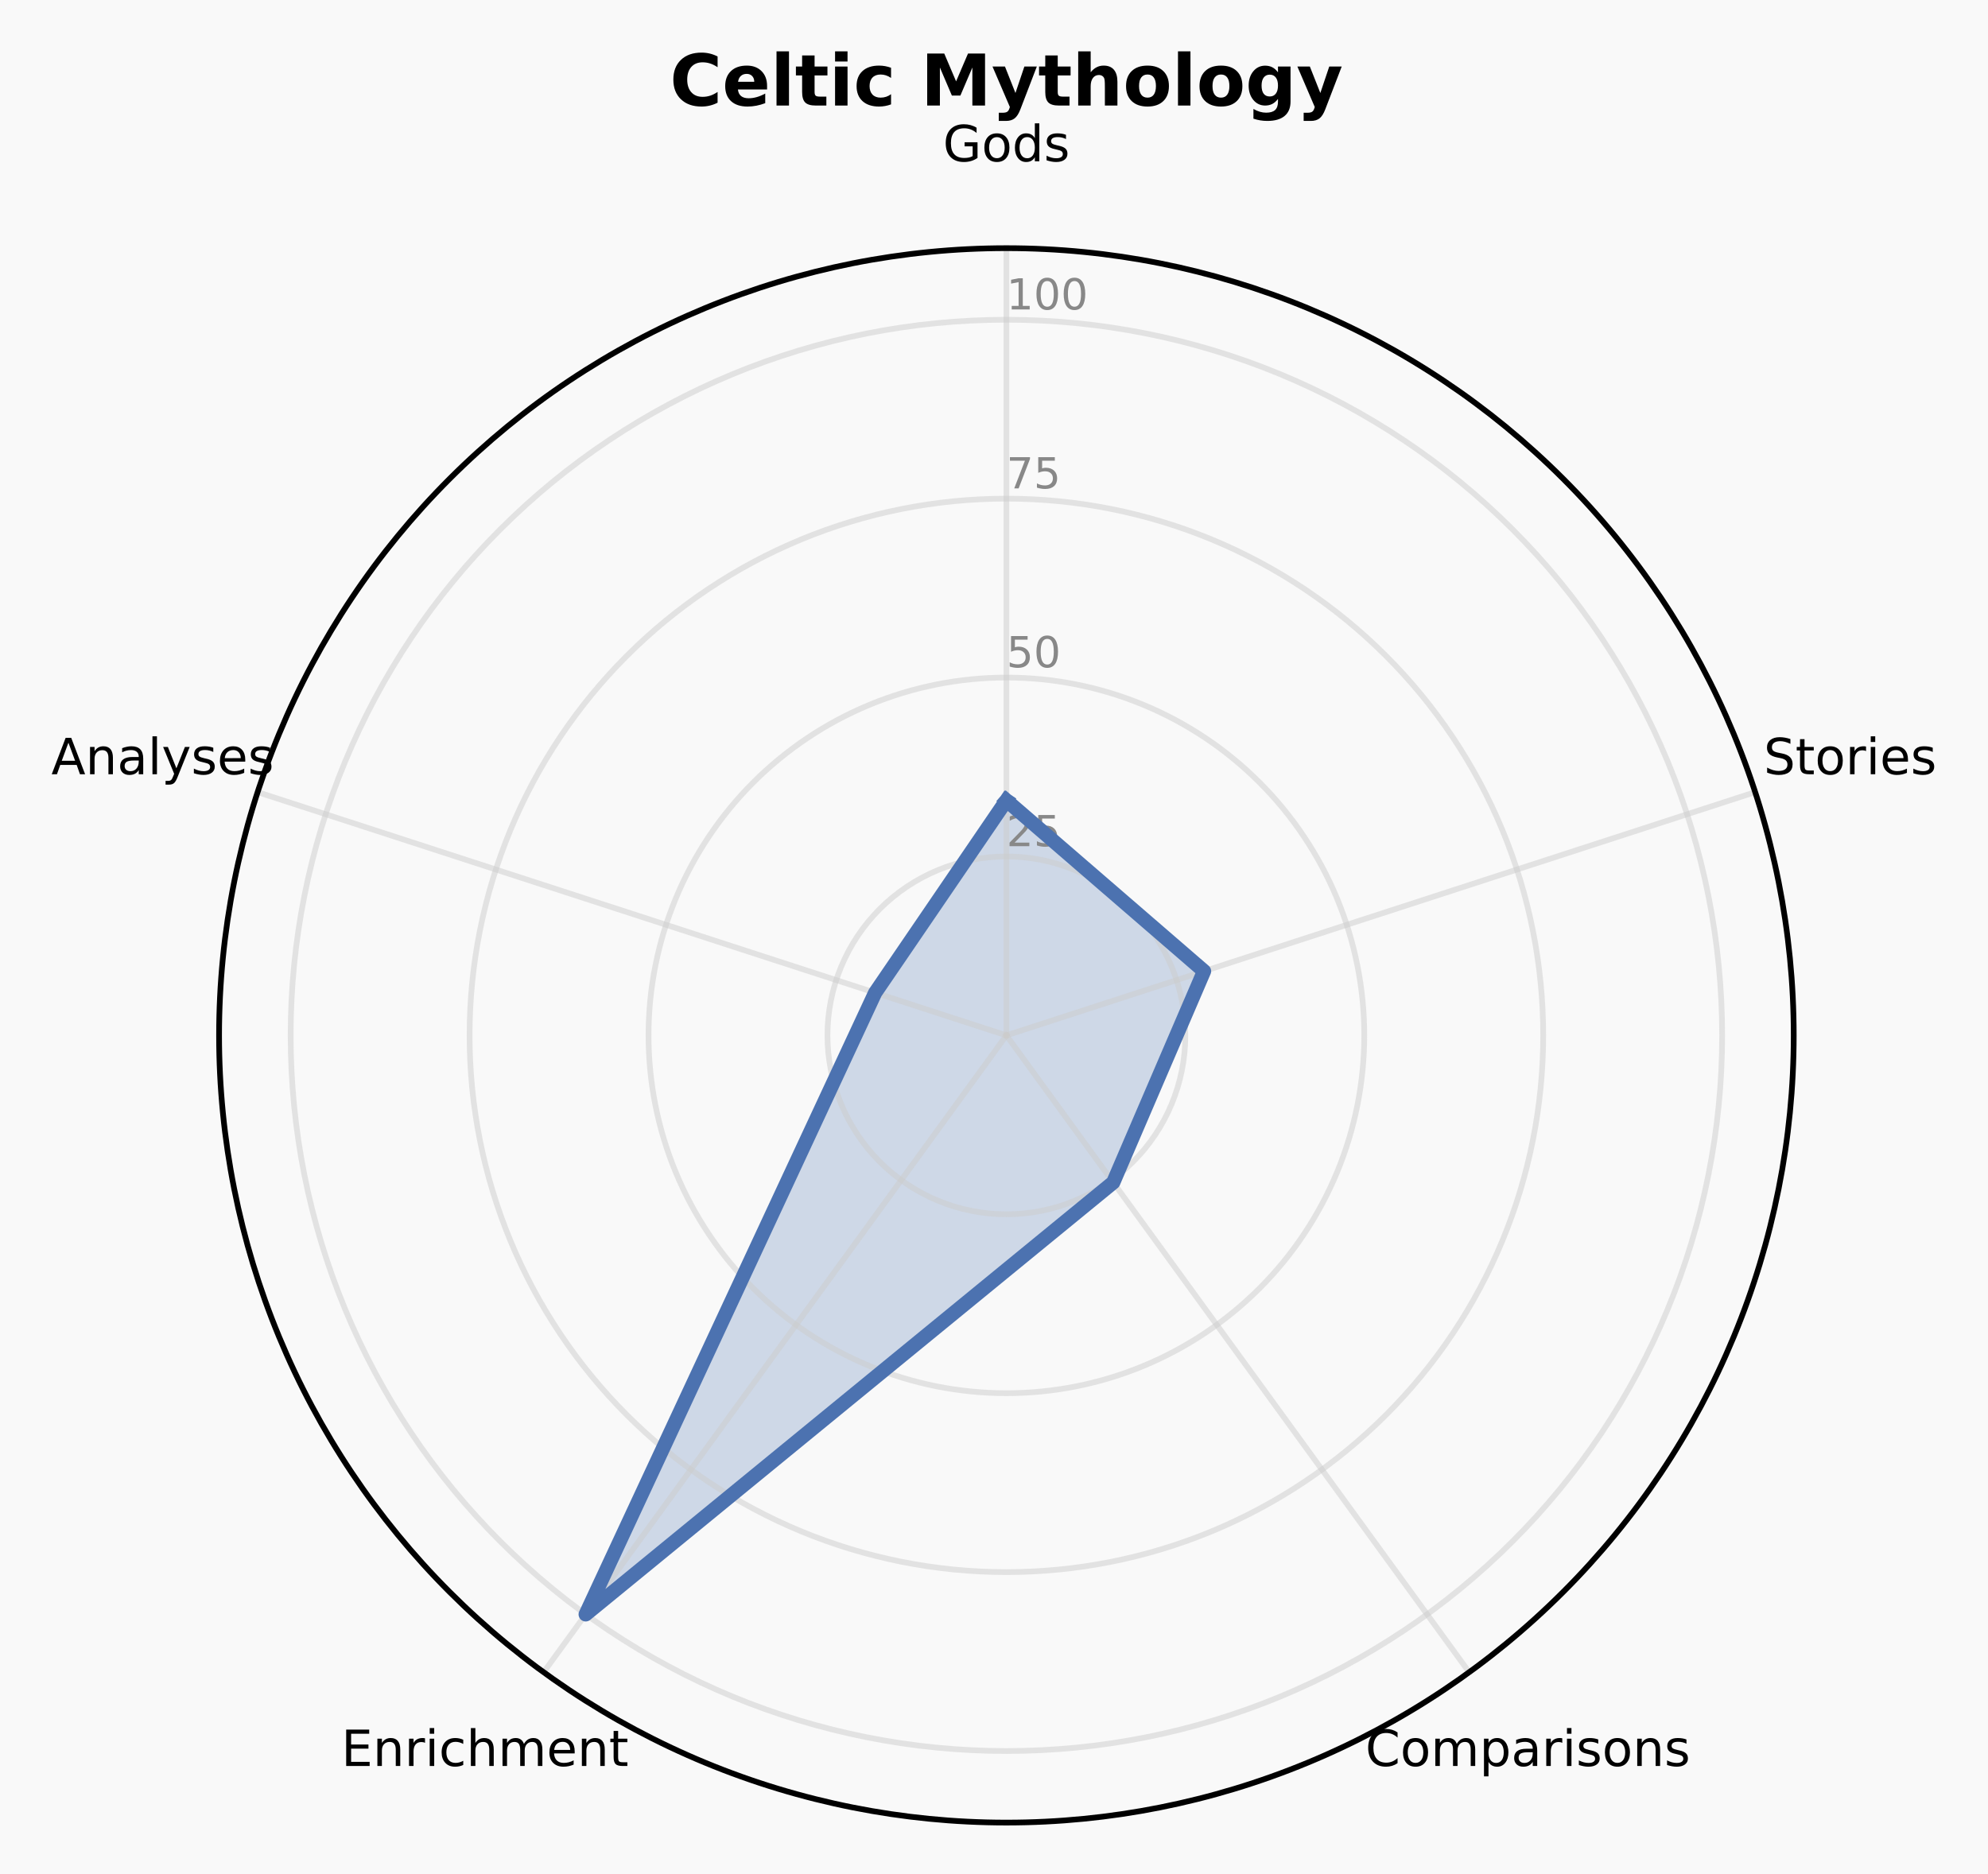
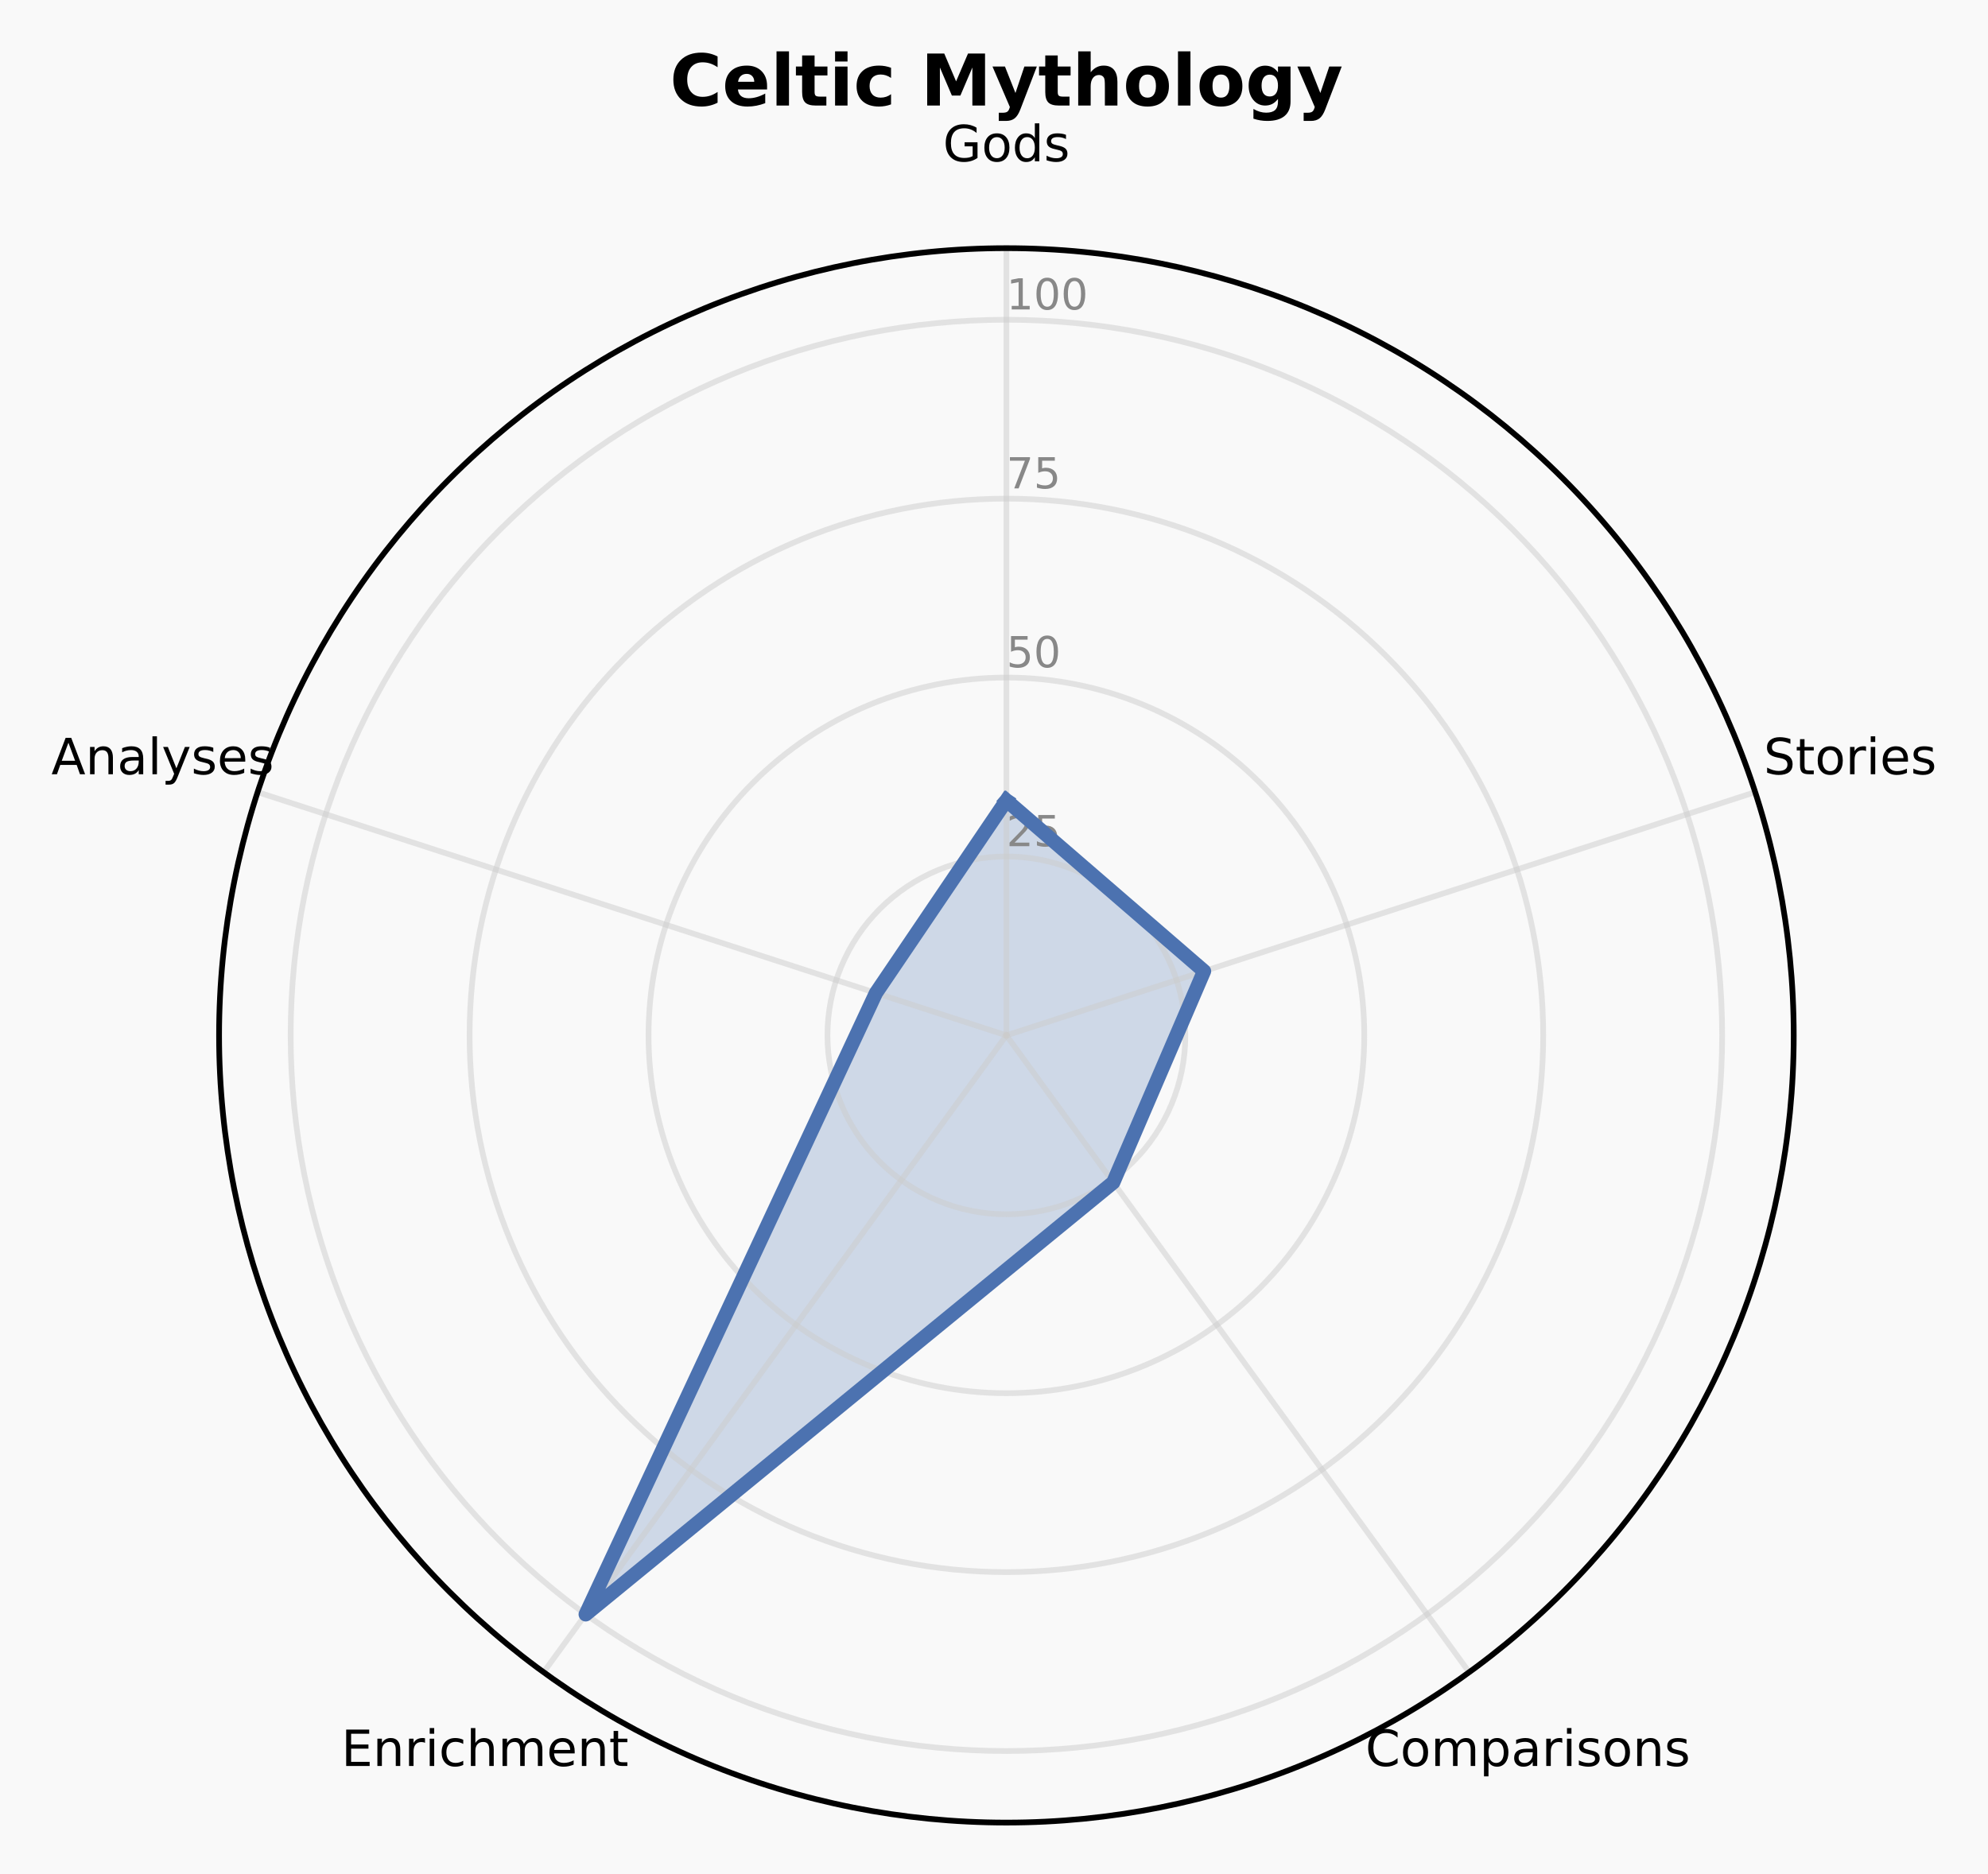
<svg xmlns="http://www.w3.org/2000/svg" xmlns:xlink="http://www.w3.org/1999/xlink" width="278.709pt" height="262.758pt" viewBox="0 0 278.709 262.758" version="1.1">
  <defs>
    <style type="text/css">*{stroke-linejoin: round; stroke-linecap: butt}</style>
  </defs>
  <g id="figure_1">
    <g id="patch_1">
      <path d="M 0 262.758  L 278.709 262.758  L 278.709 0  L 0 0  z " style="fill: #f9f9f9" />
    </g>
    <g id="axes_1">
      <g id="patch_2">
        <path d="M 251.473 145.178  C 251.473 130.683 248.618 116.329 243.071 102.938  C 237.524 89.546 229.393 77.377 219.143 67.128  C 208.894 56.878 196.725 48.748 183.334 43.201  C 169.942 37.654 155.588 34.798 141.093 34.798  C 126.598 34.798 112.244 37.654 98.853 43.201  C 85.461 48.748 73.293 56.878 63.043 67.128  C 52.794 77.377 44.663 89.546 39.116 102.938  C 33.569 116.329 30.714 130.683 30.714 145.178  C 30.714 159.673 33.569 174.027 39.116 187.418  C 44.663 200.81 52.794 212.979 63.043 223.228  C 73.293 233.478 85.461 241.609 98.853 247.155  C 112.244 252.702 126.598 255.558 141.093 255.558  C 155.588 255.558 169.942 252.702 183.334 247.155  C 196.725 241.609 208.894 233.478 219.143 223.228  C 229.393 212.979 237.524 200.81 243.071 187.418  C 248.618 174.027 251.473 159.673 251.473 145.178  M 141.093 145.178  C 141.093 145.178 141.093 145.178 141.093 145.178  C 141.093 145.178 141.093 145.178 141.093 145.178  C 141.093 145.178 141.093 145.178 141.093 145.178  C 141.093 145.178 141.093 145.178 141.093 145.178  C 141.093 145.178 141.093 145.178 141.093 145.178  C 141.093 145.178 141.093 145.178 141.093 145.178  C 141.093 145.178 141.093 145.178 141.093 145.178  C 141.093 145.178 141.093 145.178 141.093 145.178  C 141.093 145.178 141.093 145.178 141.093 145.178  C 141.093 145.178 141.093 145.178 141.093 145.178  C 141.093 145.178 141.093 145.178 141.093 145.178  C 141.093 145.178 141.093 145.178 141.093 145.178  C 141.093 145.178 141.093 145.178 141.093 145.178  C 141.093 145.178 141.093 145.178 141.093 145.178  C 141.093 145.178 141.093 145.178 141.093 145.178  C 141.093 145.178 141.093 145.178 141.093 145.178  z " style="fill: #f9f9f9" />
      </g>
      <g id="patch_3">
-         <path d="M 141.093 112.229  L 168.8 136.176  L 156.073 165.795  L 82.112 226.359  L 122.696 139.201  z " clip-path="url(#paeb5e9b6bb)" style="fill: #4c72b0; opacity: 0.25; stroke: #4c72b0; stroke-linejoin: miter" />
+         <path d="M 141.093 112.229  L 168.8 136.176  L 156.073 165.795  L 82.112 226.359  L 122.807 139.236  z " clip-path="url(#p8a33f05855)" style="fill: #4c72b0; opacity: 0.25; stroke: #4c72b0; stroke-linejoin: miter" />
      </g>
      <g id="matplotlib.axis_1">
        <g id="xtick_1">
          <g id="line2d_1">
-             <path d="M 141.093 145.178  L 141.093 34.798  " clip-path="url(#paeb5e9b6bb)" style="fill: none; stroke: #cccccc; stroke-opacity: 0.5; stroke-width: 0.8; stroke-linecap: square" />
+             <path d="M 141.093 145.178  L 141.093 34.798  " clip-path="url(#p8a33f05855)" style="fill: none; stroke: #cccccc; stroke-opacity: 0.5; stroke-width: 0.8; stroke-linecap: square" />
          </g>
          <g id="text_1">
            <g transform="translate(132.1945 22.61707) scale(0.07 -0.07)">
              <defs>
                <path id="DejaVuSans-2a" d="M 3809 666  L 3809 1919  L 2778 1919  L 2778 2438  L 4434 2438  L 4434 434  Q 4069 175 3628 42  Q 3188 -91 2688 -91  Q 1594 -91 976 548  Q 359 1188 359 2328  Q 359 3472 976 4111  Q 1594 4750 2688 4750  Q 3144 4750 3555 4637  Q 3966 4525 4313 4306  L 4313 3634  Q 3963 3931 3569 4081  Q 3175 4231 2741 4231  Q 1884 4231 1454 3753  Q 1025 3275 1025 2328  Q 1025 1384 1454 906  Q 1884 428 2741 428  Q 3075 428 3337 486  Q 3600 544 3809 666  z " transform="scale(0.015625)" />
                <path id="DejaVuSans-52" d="M 1959 3097  Q 1497 3097 1228 2736  Q 959 2375 959 1747  Q 959 1119 1226 758  Q 1494 397 1959 397  Q 2419 397 2687 759  Q 2956 1122 2956 1747  Q 2956 2369 2687 2733  Q 2419 3097 1959 3097  z M 1959 3584  Q 2709 3584 3137 3096  Q 3566 2609 3566 1747  Q 3566 888 3137 398  Q 2709 -91 1959 -91  Q 1206 -91 779 398  Q 353 888 353 1747  Q 353 2609 779 3096  Q 1206 3584 1959 3584  z " transform="scale(0.015625)" />
                <path id="DejaVuSans-47" d="M 2906 2969  L 2906 4863  L 3481 4863  L 3481 0  L 2906 0  L 2906 525  Q 2725 213 2448 61  Q 2172 -91 1784 -91  Q 1150 -91 751 415  Q 353 922 353 1747  Q 353 2572 751 3078  Q 1150 3584 1784 3584  Q 2172 3584 2448 3432  Q 2725 3281 2906 2969  z M 947 1747  Q 947 1113 1208 752  Q 1469 391 1925 391  Q 2381 391 2643 752  Q 2906 1113 2906 1747  Q 2906 2381 2643 2742  Q 2381 3103 1925 3103  Q 1469 3103 1208 2742  Q 947 2381 947 1747  z " transform="scale(0.015625)" />
                <path id="DejaVuSans-56" d="M 2834 3397  L 2834 2853  Q 2591 2978 2328 3040  Q 2066 3103 1784 3103  Q 1356 3103 1142 2972  Q 928 2841 928 2578  Q 928 2378 1081 2264  Q 1234 2150 1697 2047  L 1894 2003  Q 2506 1872 2764 1633  Q 3022 1394 3022 966  Q 3022 478 2636 193  Q 2250 -91 1575 -91  Q 1294 -91 989 -36  Q 684 19 347 128  L 347 722  Q 666 556 975 473  Q 1284 391 1588 391  Q 1994 391 2212 530  Q 2431 669 2431 922  Q 2431 1156 2273 1281  Q 2116 1406 1581 1522  L 1381 1569  Q 847 1681 609 1914  Q 372 2147 372 2553  Q 372 3047 722 3315  Q 1072 3584 1716 3584  Q 2034 3584 2315 3537  Q 2597 3491 2834 3397  z " transform="scale(0.015625)" />
              </defs>
              <use xlink:href="#DejaVuSans-2a" />
              <use xlink:href="#DejaVuSans-52" transform="translate(77.48438 0)" />
              <use xlink:href="#DejaVuSans-47" transform="translate(138.6719 0)" />
              <use xlink:href="#DejaVuSans-56" transform="translate(202.1562 0)" />
            </g>
          </g>
        </g>
        <g id="xtick_2">
          <g id="line2d_2">
-             <path d="M 141.093 145.178  L 246.07 111.069  " clip-path="url(#paeb5e9b6bb)" style="fill: none; stroke: #cccccc; stroke-opacity: 0.5; stroke-width: 0.8; stroke-linecap: square" />
+             <path d="M 141.093 145.178  L 246.07 111.069  " clip-path="url(#p8a33f05855)" style="fill: none; stroke: #cccccc; stroke-opacity: 0.5; stroke-width: 0.8; stroke-linecap: square" />
          </g>
          <g id="text_2">
            <g transform="translate(247.2616 108.5613) scale(0.07 -0.07)">
              <defs>
                <path id="DejaVuSans-36" d="M 3425 4513  L 3425 3897  Q 3066 4069 2747 4153  Q 2428 4238 2131 4238  Q 1616 4238 1336 4038  Q 1056 3838 1056 3469  Q 1056 3159 1242 3001  Q 1428 2844 1947 2747  L 2328 2669  Q 3034 2534 3370 2195  Q 3706 1856 3706 1288  Q 3706 609 3251 259  Q 2797 -91 1919 -91  Q 1588 -91 1214 -16  Q 841 59 441 206  L 441 856  Q 825 641 1194 531  Q 1563 422 1919 422  Q 2459 422 2753 634  Q 3047 847 3047 1241  Q 3047 1584 2836 1778  Q 2625 1972 2144 2069  L 1759 2144  Q 1053 2284 737 2584  Q 422 2884 422 3419  Q 422 4038 858 4394  Q 1294 4750 2059 4750  Q 2388 4750 2728 4690  Q 3069 4631 3425 4513  z " transform="scale(0.015625)" />
                <path id="DejaVuSans-57" d="M 1172 4494  L 1172 3500  L 2356 3500  L 2356 3053  L 1172 3053  L 1172 1153  Q 1172 725 1289 603  Q 1406 481 1766 481  L 2356 481  L 2356 0  L 1766 0  Q 1100 0 847 248  Q 594 497 594 1153  L 594 3053  L 172 3053  L 172 3500  L 594 3500  L 594 4494  L 1172 4494  z " transform="scale(0.015625)" />
                <path id="DejaVuSans-55" d="M 2631 2963  Q 2534 3019 2420 3045  Q 2306 3072 2169 3072  Q 1681 3072 1420 2755  Q 1159 2438 1159 1844  L 1159 0  L 581 0  L 581 3500  L 1159 3500  L 1159 2956  Q 1341 3275 1631 3429  Q 1922 3584 2338 3584  Q 2397 3584 2469 3576  Q 2541 3569 2628 3553  L 2631 2963  z " transform="scale(0.015625)" />
                <path id="DejaVuSans-4c" d="M 603 3500  L 1178 3500  L 1178 0  L 603 0  L 603 3500  z M 603 4863  L 1178 4863  L 1178 4134  L 603 4134  L 603 4863  z " transform="scale(0.015625)" />
                <path id="DejaVuSans-48" d="M 3597 1894  L 3597 1613  L 953 1613  Q 991 1019 1311 708  Q 1631 397 2203 397  Q 2534 397 2845 478  Q 3156 559 3463 722  L 3463 178  Q 3153 47 2828 -22  Q 2503 -91 2169 -91  Q 1331 -91 842 396  Q 353 884 353 1716  Q 353 2575 817 3079  Q 1281 3584 2069 3584  Q 2775 3584 3186 3129  Q 3597 2675 3597 1894  z M 3022 2063  Q 3016 2534 2758 2815  Q 2500 3097 2075 3097  Q 1594 3097 1305 2825  Q 1016 2553 972 2059  L 3022 2063  z " transform="scale(0.015625)" />
              </defs>
              <use xlink:href="#DejaVuSans-36" />
              <use xlink:href="#DejaVuSans-57" transform="translate(63.48438 0)" />
              <use xlink:href="#DejaVuSans-52" transform="translate(102.6875 0)" />
              <use xlink:href="#DejaVuSans-55" transform="translate(163.875 0)" />
              <use xlink:href="#DejaVuSans-4c" transform="translate(204.9844 0)" />
              <use xlink:href="#DejaVuSans-48" transform="translate(232.7656 0)" />
              <use xlink:href="#DejaVuSans-56" transform="translate(294.2969 0)" />
            </g>
          </g>
        </g>
        <g id="xtick_3">
          <g id="line2d_3">
-             <path d="M 141.093 145.178  L 205.973 234.477  " clip-path="url(#paeb5e9b6bb)" style="fill: none; stroke: #cccccc; stroke-opacity: 0.5; stroke-width: 0.8; stroke-linecap: square" />
+             <path d="M 141.093 145.178  L 205.973 234.477  " clip-path="url(#p8a33f05855)" style="fill: none; stroke: #cccccc; stroke-opacity: 0.5; stroke-width: 0.8; stroke-linecap: square" />
          </g>
          <g id="text_3">
            <g transform="translate(191.4228 247.6219) scale(0.07 -0.07)">
              <defs>
                <path id="DejaVuSans-26" d="M 4122 4306  L 4122 3641  Q 3803 3938 3442 4084  Q 3081 4231 2675 4231  Q 1875 4231 1450 3742  Q 1025 3253 1025 2328  Q 1025 1406 1450 917  Q 1875 428 2675 428  Q 3081 428 3442 575  Q 3803 722 4122 1019  L 4122 359  Q 3791 134 3420 21  Q 3050 -91 2638 -91  Q 1578 -91 968 557  Q 359 1206 359 2328  Q 359 3453 968 4101  Q 1578 4750 2638 4750  Q 3056 4750 3426 4639  Q 3797 4528 4122 4306  z " transform="scale(0.015625)" />
                <path id="DejaVuSans-50" d="M 3328 2828  Q 3544 3216 3844 3400  Q 4144 3584 4550 3584  Q 5097 3584 5394 3201  Q 5691 2819 5691 2113  L 5691 0  L 5113 0  L 5113 2094  Q 5113 2597 4934 2840  Q 4756 3084 4391 3084  Q 3944 3084 3684 2787  Q 3425 2491 3425 1978  L 3425 0  L 2847 0  L 2847 2094  Q 2847 2600 2669 2842  Q 2491 3084 2119 3084  Q 1678 3084 1418 2786  Q 1159 2488 1159 1978  L 1159 0  L 581 0  L 581 3500  L 1159 3500  L 1159 2956  Q 1356 3278 1631 3431  Q 1906 3584 2284 3584  Q 2666 3584 2933 3390  Q 3200 3197 3328 2828  z " transform="scale(0.015625)" />
                <path id="DejaVuSans-53" d="M 1159 525  L 1159 -1331  L 581 -1331  L 581 3500  L 1159 3500  L 1159 2969  Q 1341 3281 1617 3432  Q 1894 3584 2278 3584  Q 2916 3584 3314 3078  Q 3713 2572 3713 1747  Q 3713 922 3314 415  Q 2916 -91 2278 -91  Q 1894 -91 1617 61  Q 1341 213 1159 525  z M 3116 1747  Q 3116 2381 2855 2742  Q 2594 3103 2138 3103  Q 1681 3103 1420 2742  Q 1159 2381 1159 1747  Q 1159 1113 1420 752  Q 1681 391 2138 391  Q 2594 391 2855 752  Q 3116 1113 3116 1747  z " transform="scale(0.015625)" />
                <path id="DejaVuSans-44" d="M 2194 1759  Q 1497 1759 1228 1600  Q 959 1441 959 1056  Q 959 750 1161 570  Q 1363 391 1709 391  Q 2188 391 2477 730  Q 2766 1069 2766 1631  L 2766 1759  L 2194 1759  z M 3341 1997  L 3341 0  L 2766 0  L 2766 531  Q 2569 213 2275 61  Q 1981 -91 1556 -91  Q 1019 -91 701 211  Q 384 513 384 1019  Q 384 1609 779 1909  Q 1175 2209 1959 2209  L 2766 2209  L 2766 2266  Q 2766 2663 2505 2880  Q 2244 3097 1772 3097  Q 1472 3097 1187 3025  Q 903 2953 641 2809  L 641 3341  Q 956 3463 1253 3523  Q 1550 3584 1831 3584  Q 2591 3584 2966 3190  Q 3341 2797 3341 1997  z " transform="scale(0.015625)" />
                <path id="DejaVuSans-51" d="M 3513 2113  L 3513 0  L 2938 0  L 2938 2094  Q 2938 2591 2744 2837  Q 2550 3084 2163 3084  Q 1697 3084 1428 2787  Q 1159 2491 1159 1978  L 1159 0  L 581 0  L 581 3500  L 1159 3500  L 1159 2956  Q 1366 3272 1645 3428  Q 1925 3584 2291 3584  Q 2894 3584 3203 3211  Q 3513 2838 3513 2113  z " transform="scale(0.015625)" />
              </defs>
              <use xlink:href="#DejaVuSans-26" />
              <use xlink:href="#DejaVuSans-52" transform="translate(69.82812 0)" />
              <use xlink:href="#DejaVuSans-50" transform="translate(131.0156 0)" />
              <use xlink:href="#DejaVuSans-53" transform="translate(228.4219 0)" />
              <use xlink:href="#DejaVuSans-44" transform="translate(291.9062 0)" />
              <use xlink:href="#DejaVuSans-55" transform="translate(353.1875 0)" />
              <use xlink:href="#DejaVuSans-4c" transform="translate(394.2969 0)" />
              <use xlink:href="#DejaVuSans-56" transform="translate(422.0781 0)" />
              <use xlink:href="#DejaVuSans-52" transform="translate(474.1719 0)" />
              <use xlink:href="#DejaVuSans-51" transform="translate(535.3594 0)" />
              <use xlink:href="#DejaVuSans-56" transform="translate(598.7344 0)" />
            </g>
          </g>
        </g>
        <g id="xtick_4">
          <g id="line2d_4">
-             <path d="M 141.093 145.178  L 76.214 234.477  " clip-path="url(#paeb5e9b6bb)" style="fill: none; stroke: #cccccc; stroke-opacity: 0.5; stroke-width: 0.8; stroke-linecap: square" />
+             <path d="M 141.093 145.178  L 76.214 234.477  " clip-path="url(#p8a33f05855)" style="fill: none; stroke: #cccccc; stroke-opacity: 0.5; stroke-width: 0.8; stroke-linecap: square" />
          </g>
          <g id="text_4">
            <g transform="translate(47.8483 247.6219) scale(0.07 -0.07)">
              <defs>
                <path id="DejaVuSans-28" d="M 628 4666  L 3578 4666  L 3578 4134  L 1259 4134  L 1259 2753  L 3481 2753  L 3481 2222  L 1259 2222  L 1259 531  L 3634 531  L 3634 0  L 628 0  L 628 4666  z " transform="scale(0.015625)" />
                <path id="DejaVuSans-46" d="M 3122 3366  L 3122 2828  Q 2878 2963 2633 3030  Q 2388 3097 2138 3097  Q 1578 3097 1268 2742  Q 959 2388 959 1747  Q 959 1106 1268 751  Q 1578 397 2138 397  Q 2388 397 2633 464  Q 2878 531 3122 666  L 3122 134  Q 2881 22 2623 -34  Q 2366 -91 2075 -91  Q 1284 -91 818 406  Q 353 903 353 1747  Q 353 2603 823 3093  Q 1294 3584 2113 3584  Q 2378 3584 2631 3529  Q 2884 3475 3122 3366  z " transform="scale(0.015625)" />
                <path id="DejaVuSans-4b" d="M 3513 2113  L 3513 0  L 2938 0  L 2938 2094  Q 2938 2591 2744 2837  Q 2550 3084 2163 3084  Q 1697 3084 1428 2787  Q 1159 2491 1159 1978  L 1159 0  L 581 0  L 581 4863  L 1159 4863  L 1159 2956  Q 1366 3272 1645 3428  Q 1925 3584 2291 3584  Q 2894 3584 3203 3211  Q 3513 2838 3513 2113  z " transform="scale(0.015625)" />
              </defs>
              <use xlink:href="#DejaVuSans-28" />
              <use xlink:href="#DejaVuSans-51" transform="translate(63.1875 0)" />
              <use xlink:href="#DejaVuSans-55" transform="translate(126.5625 0)" />
              <use xlink:href="#DejaVuSans-4c" transform="translate(167.6719 0)" />
              <use xlink:href="#DejaVuSans-46" transform="translate(195.4531 0)" />
              <use xlink:href="#DejaVuSans-4b" transform="translate(250.4375 0)" />
              <use xlink:href="#DejaVuSans-50" transform="translate(313.8125 0)" />
              <use xlink:href="#DejaVuSans-48" transform="translate(411.2188 0)" />
              <use xlink:href="#DejaVuSans-51" transform="translate(472.75 0)" />
              <use xlink:href="#DejaVuSans-57" transform="translate(536.125 0)" />
            </g>
          </g>
        </g>
        <g id="xtick_5">
          <g id="line2d_5">
-             <path d="M 141.093 145.178  L 36.116 111.069  " clip-path="url(#paeb5e9b6bb)" style="fill: none; stroke: #cccccc; stroke-opacity: 0.5; stroke-width: 0.8; stroke-linecap: square" />
+             <path d="M 141.093 145.178  L 36.116 111.069  " clip-path="url(#p8a33f05855)" style="fill: none; stroke: #cccccc; stroke-opacity: 0.5; stroke-width: 0.8; stroke-linecap: square" />
          </g>
          <g id="text_5">
            <g transform="translate(7.2 108.5613) scale(0.07 -0.07)">
              <defs>
                <path id="DejaVuSans-24" d="M 2188 4044  L 1331 1722  L 3047 1722  L 2188 4044  z M 1831 4666  L 2547 4666  L 4325 0  L 3669 0  L 3244 1197  L 1141 1197  L 716 0  L 50 0  L 1831 4666  z " transform="scale(0.015625)" />
                <path id="DejaVuSans-4f" d="M 603 4863  L 1178 4863  L 1178 0  L 603 0  L 603 4863  z " transform="scale(0.015625)" />
                <path id="DejaVuSans-5c" d="M 2059 -325  Q 1816 -950 1584 -1140  Q 1353 -1331 966 -1331  L 506 -1331  L 506 -850  L 844 -850  Q 1081 -850 1212 -737  Q 1344 -625 1503 -206  L 1606 56  L 191 3500  L 800 3500  L 1894 763  L 2988 3500  L 3597 3500  L 2059 -325  z " transform="scale(0.015625)" />
              </defs>
              <use xlink:href="#DejaVuSans-24" />
              <use xlink:href="#DejaVuSans-51" transform="translate(68.40625 0)" />
              <use xlink:href="#DejaVuSans-44" transform="translate(131.7812 0)" />
              <use xlink:href="#DejaVuSans-4f" transform="translate(193.0625 0)" />
              <use xlink:href="#DejaVuSans-5c" transform="translate(220.8438 0)" />
              <use xlink:href="#DejaVuSans-56" transform="translate(280.0312 0)" />
              <use xlink:href="#DejaVuSans-48" transform="translate(332.125 0)" />
              <use xlink:href="#DejaVuSans-56" transform="translate(393.6562 0)" />
            </g>
          </g>
        </g>
      </g>
      <g id="matplotlib.axis_2">
        <g id="ytick_1">
          <g id="line2d_6">
-             <path d="M 141.093 120.092  C 144.388 120.092 147.65 120.741 150.693 122.001  C 153.737 123.262 156.503 125.11 158.832 127.439  C 161.161 129.769 163.009 132.534 164.27 135.578  C 165.531 138.621 166.18 141.884 166.18 145.178  C 166.18 148.472 165.531 151.735 164.27 154.778  C 163.009 157.822 161.161 160.587 158.832 162.917  C 156.503 165.246 153.737 167.094 150.693 168.355  C 147.65 169.615 144.388 170.264 141.093 170.264  C 137.799 170.264 134.537 169.615 131.493 168.355  C 128.45 167.094 125.684 165.246 123.355 162.917  C 121.025 160.587 119.177 157.822 117.917 154.778  C 116.656 151.735 116.007 148.472 116.007 145.178  C 116.007 141.884 116.656 138.621 117.917 135.578  C 119.177 132.534 121.025 129.769 123.355 127.439  C 125.684 125.11 128.45 123.262 131.493 122.001  C 134.537 120.741 137.799 120.092 141.093 120.092  " clip-path="url(#paeb5e9b6bb)" style="fill: none; stroke: #cccccc; stroke-opacity: 0.5; stroke-width: 0.8; stroke-linecap: square" />
+             <path d="M 141.093 120.092  C 144.388 120.092 147.65 120.741 150.693 122.001  C 153.737 123.262 156.503 125.11 158.832 127.439  C 161.161 129.769 163.009 132.534 164.27 135.578  C 165.531 138.621 166.18 141.884 166.18 145.178  C 166.18 148.472 165.531 151.735 164.27 154.778  C 163.009 157.822 161.161 160.587 158.832 162.917  C 156.503 165.246 153.737 167.094 150.693 168.355  C 147.65 169.615 144.388 170.264 141.093 170.264  C 137.799 170.264 134.537 169.615 131.493 168.355  C 128.45 167.094 125.684 165.246 123.355 162.917  C 121.025 160.587 119.177 157.822 117.917 154.778  C 116.656 151.735 116.007 148.472 116.007 145.178  C 116.007 141.884 116.656 138.621 117.917 135.578  C 119.177 132.534 121.025 129.769 123.355 127.439  C 125.684 125.11 128.45 123.262 131.493 122.001  C 134.537 120.741 137.799 120.092 141.093 120.092  " clip-path="url(#p8a33f05855)" style="fill: none; stroke: #cccccc; stroke-opacity: 0.5; stroke-width: 0.8; stroke-linecap: square" />
          </g>
          <g id="text_6">
            <g style="fill: #888888" transform="translate(141.0933 118.6504) scale(0.06 -0.06)">
              <defs>
                <path id="DejaVuSans-15" d="M 1228 531  L 3431 531  L 3431 0  L 469 0  L 469 531  Q 828 903 1448 1529  Q 2069 2156 2228 2338  Q 2531 2678 2651 2914  Q 2772 3150 2772 3378  Q 2772 3750 2511 3984  Q 2250 4219 1831 4219  Q 1534 4219 1204 4116  Q 875 4013 500 3803  L 500 4441  Q 881 4594 1212 4672  Q 1544 4750 1819 4750  Q 2544 4750 2975 4387  Q 3406 4025 3406 3419  Q 3406 3131 3298 2873  Q 3191 2616 2906 2266  Q 2828 2175 2409 1742  Q 1991 1309 1228 531  z " transform="scale(0.015625)" />
                <path id="DejaVuSans-18" d="M 691 4666  L 3169 4666  L 3169 4134  L 1269 4134  L 1269 2991  Q 1406 3038 1543 3061  Q 1681 3084 1819 3084  Q 2600 3084 3056 2656  Q 3513 2228 3513 1497  Q 3513 744 3044 326  Q 2575 -91 1722 -91  Q 1428 -91 1123 -41  Q 819 9 494 109  L 494 744  Q 775 591 1075 516  Q 1375 441 1709 441  Q 2250 441 2565 725  Q 2881 1009 2881 1497  Q 2881 1984 2565 2268  Q 2250 2553 1709 2553  Q 1456 2553 1204 2497  Q 953 2441 691 2322  L 691 4666  z " transform="scale(0.015625)" />
              </defs>
              <use xlink:href="#DejaVuSans-15" />
              <use xlink:href="#DejaVuSans-18" transform="translate(63.625 0)" />
            </g>
          </g>
        </g>
        <g id="ytick_2">
          <g id="line2d_7">
-             <path d="M 141.093 95.005  C 147.682 95.005 154.206 96.303 160.293 98.825  C 166.381 101.346 171.912 105.042 176.571 109.701  C 181.229 114.36 184.925 119.891 187.447 125.978  C 189.968 132.065 191.266 138.589 191.266 145.178  C 191.266 151.767 189.968 158.291 187.447 164.378  C 184.925 170.465 181.229 175.997 176.571 180.655  C 171.912 185.314 166.381 189.01 160.293 191.531  C 154.206 194.053 147.682 195.351 141.093 195.351  C 134.505 195.351 127.98 194.053 121.893 191.531  C 115.806 189.01 110.275 185.314 105.616 180.655  C 100.957 175.997 97.261 170.465 94.74 164.378  C 92.219 158.291 90.921 151.767 90.921 145.178  C 90.921 138.589 92.219 132.065 94.74 125.978  C 97.261 119.891 100.957 114.36 105.616 109.701  C 110.275 105.042 115.806 101.346 121.893 98.825  C 127.98 96.303 134.505 95.005 141.093 95.005  " clip-path="url(#paeb5e9b6bb)" style="fill: none; stroke: #cccccc; stroke-opacity: 0.5; stroke-width: 0.8; stroke-linecap: square" />
+             <path d="M 141.093 95.005  C 147.682 95.005 154.206 96.303 160.293 98.825  C 166.381 101.346 171.912 105.042 176.571 109.701  C 181.229 114.36 184.925 119.891 187.447 125.978  C 189.968 132.065 191.266 138.589 191.266 145.178  C 191.266 151.767 189.968 158.291 187.447 164.378  C 184.925 170.465 181.229 175.997 176.571 180.655  C 171.912 185.314 166.381 189.01 160.293 191.531  C 154.206 194.053 147.682 195.351 141.093 195.351  C 134.505 195.351 127.98 194.053 121.893 191.531  C 115.806 189.01 110.275 185.314 105.616 180.655  C 100.957 175.997 97.261 170.465 94.74 164.378  C 92.219 158.291 90.921 151.767 90.921 145.178  C 90.921 138.589 92.219 132.065 94.74 125.978  C 97.261 119.891 100.957 114.36 105.616 109.701  C 110.275 105.042 115.806 101.346 121.893 98.825  C 127.98 96.303 134.505 95.005 141.093 95.005  " clip-path="url(#p8a33f05855)" style="fill: none; stroke: #cccccc; stroke-opacity: 0.5; stroke-width: 0.8; stroke-linecap: square" />
          </g>
          <g id="text_7">
            <g style="fill: #888888" transform="translate(141.0933 93.56408) scale(0.06 -0.06)">
              <defs>
                <path id="DejaVuSans-13" d="M 2034 4250  Q 1547 4250 1301 3770  Q 1056 3291 1056 2328  Q 1056 1369 1301 889  Q 1547 409 2034 409  Q 2525 409 2770 889  Q 3016 1369 3016 2328  Q 3016 3291 2770 3770  Q 2525 4250 2034 4250  z M 2034 4750  Q 2819 4750 3233 4129  Q 3647 3509 3647 2328  Q 3647 1150 3233 529  Q 2819 -91 2034 -91  Q 1250 -91 836 529  Q 422 1150 422 2328  Q 422 3509 836 4129  Q 1250 4750 2034 4750  z " transform="scale(0.015625)" />
              </defs>
              <use xlink:href="#DejaVuSans-18" />
              <use xlink:href="#DejaVuSans-13" transform="translate(63.625 0)" />
            </g>
          </g>
        </g>
        <g id="ytick_3">
          <g id="line2d_8">
-             <path d="M 141.093 69.919  C 150.976 69.919 160.763 71.866 169.894 75.648  C 179.024 79.43 187.321 84.974 194.309 91.962  C 201.298 98.95 206.841 107.247 210.623 116.378  C 214.405 125.508 216.352 135.295 216.352 145.178  C 216.352 155.061 214.405 164.848 210.623 173.978  C 206.841 183.109 201.298 191.406 194.309 198.394  C 187.321 205.382 179.024 210.926 169.894 214.708  C 160.763 218.49 150.976 220.437 141.093 220.437  C 131.21 220.437 121.424 218.49 112.293 214.708  C 103.162 210.926 94.866 205.382 87.877 198.394  C 80.889 191.406 75.345 183.109 71.563 173.978  C 67.781 164.848 65.834 155.061 65.834 145.178  C 65.834 135.295 67.781 125.508 71.563 116.378  C 75.345 107.247 80.889 98.95 87.877 91.962  C 94.866 84.974 103.162 79.43 112.293 75.648  C 121.424 71.866 131.21 69.919 141.093 69.919  " clip-path="url(#paeb5e9b6bb)" style="fill: none; stroke: #cccccc; stroke-opacity: 0.5; stroke-width: 0.8; stroke-linecap: square" />
+             <path d="M 141.093 69.919  C 150.976 69.919 160.763 71.866 169.894 75.648  C 179.024 79.43 187.321 84.974 194.309 91.962  C 201.298 98.95 206.841 107.247 210.623 116.378  C 214.405 125.508 216.352 135.295 216.352 145.178  C 216.352 155.061 214.405 164.848 210.623 173.978  C 206.841 183.109 201.298 191.406 194.309 198.394  C 187.321 205.382 179.024 210.926 169.894 214.708  C 160.763 218.49 150.976 220.437 141.093 220.437  C 131.21 220.437 121.424 218.49 112.293 214.708  C 103.162 210.926 94.866 205.382 87.877 198.394  C 80.889 191.406 75.345 183.109 71.563 173.978  C 67.781 164.848 65.834 155.061 65.834 145.178  C 65.834 135.295 67.781 125.508 71.563 116.378  C 75.345 107.247 80.889 98.95 87.877 91.962  C 94.866 84.974 103.162 79.43 112.293 75.648  C 121.424 71.866 131.21 69.919 141.093 69.919  " clip-path="url(#p8a33f05855)" style="fill: none; stroke: #cccccc; stroke-opacity: 0.5; stroke-width: 0.8; stroke-linecap: square" />
          </g>
          <g id="text_8">
            <g style="fill: #888888" transform="translate(141.0933 68.47781) scale(0.06 -0.06)">
              <defs>
                <path id="DejaVuSans-1a" d="M 525 4666  L 3525 4666  L 3525 4397  L 1831 0  L 1172 0  L 2766 4134  L 525 4134  L 525 4666  z " transform="scale(0.015625)" />
              </defs>
              <use xlink:href="#DejaVuSans-1a" />
              <use xlink:href="#DejaVuSans-18" transform="translate(63.625 0)" />
            </g>
          </g>
        </g>
        <g id="ytick_4">
          <g id="line2d_9">
-             <path d="M 141.093 44.833  C 154.27 44.833 167.32 47.429 179.494 52.471  C 191.668 57.514 202.73 64.906 212.048 74.223  C 221.366 83.541 228.757 94.603 233.8 106.778  C 238.843 118.952 241.438 132.001 241.438 145.178  C 241.438 158.355 238.843 171.404 233.8 183.578  C 228.757 195.753 221.366 206.815 212.048 216.133  C 202.73 225.45 191.668 232.842 179.494 237.885  C 167.32 242.927 154.27 245.523 141.093 245.523  C 127.916 245.523 114.867 242.927 102.693 237.885  C 90.519 232.842 79.456 225.45 70.139 216.133  C 60.821 206.815 53.429 195.753 48.387 183.578  C 43.344 171.404 40.748 158.355 40.748 145.178  C 40.748 132.001 43.344 118.952 48.387 106.778  C 53.429 94.603 60.821 83.541 70.139 74.223  C 79.456 64.906 90.519 57.514 102.693 52.471  C 114.867 47.429 127.916 44.833 141.093 44.833  " clip-path="url(#paeb5e9b6bb)" style="fill: none; stroke: #cccccc; stroke-opacity: 0.5; stroke-width: 0.8; stroke-linecap: square" />
+             <path d="M 141.093 44.833  C 154.27 44.833 167.32 47.429 179.494 52.471  C 191.668 57.514 202.73 64.906 212.048 74.223  C 221.366 83.541 228.757 94.603 233.8 106.778  C 238.843 118.952 241.438 132.001 241.438 145.178  C 241.438 158.355 238.843 171.404 233.8 183.578  C 228.757 195.753 221.366 206.815 212.048 216.133  C 202.73 225.45 191.668 232.842 179.494 237.885  C 167.32 242.927 154.27 245.523 141.093 245.523  C 127.916 245.523 114.867 242.927 102.693 237.885  C 90.519 232.842 79.456 225.45 70.139 216.133  C 60.821 206.815 53.429 195.753 48.387 183.578  C 43.344 171.404 40.748 158.355 40.748 145.178  C 40.748 132.001 43.344 118.952 48.387 106.778  C 53.429 94.603 60.821 83.541 70.139 74.223  C 79.456 64.906 90.519 57.514 102.693 52.471  C 114.867 47.429 127.916 44.833 141.093 44.833  " clip-path="url(#p8a33f05855)" style="fill: none; stroke: #cccccc; stroke-opacity: 0.5; stroke-width: 0.8; stroke-linecap: square" />
          </g>
          <g id="text_9">
            <g style="fill: #888888" transform="translate(141.0933 43.39154) scale(0.06 -0.06)">
              <defs>
                <path id="DejaVuSans-14" d="M 794 531  L 1825 531  L 1825 4091  L 703 3866  L 703 4441  L 1819 4666  L 2450 4666  L 2450 531  L 3481 531  L 3481 0  L 794 0  L 794 531  z " transform="scale(0.015625)" />
              </defs>
              <use xlink:href="#DejaVuSans-14" />
              <use xlink:href="#DejaVuSans-13" transform="translate(63.625 0)" />
              <use xlink:href="#DejaVuSans-13" transform="translate(127.25 0)" />
            </g>
          </g>
        </g>
      </g>
      <g id="line2d_10">
-         <path d="M 141.093 112.229  L 168.8 136.176  L 156.073 165.795  L 82.112 226.359  L 122.696 139.201  L 141.093 112.229  " clip-path="url(#paeb5e9b6bb)" style="fill: none; stroke: #4c72b0; stroke-width: 2; stroke-linecap: square" />
+         <path d="M 141.093 112.229  L 168.8 136.176  L 156.073 165.795  L 82.112 226.359  L 122.807 139.236  L 141.093 112.229  " clip-path="url(#p8a33f05855)" style="fill: none; stroke: #4c72b0; stroke-width: 2; stroke-linecap: square" />
      </g>
      <g id="patch_4">
        <path d="M 141.093 34.798  C 126.598 34.798 112.244 37.654 98.853 43.201  C 85.461 48.748 73.293 56.878 63.043 67.128  C 52.794 77.377 44.663 89.546 39.116 102.938  C 33.569 116.329 30.714 130.683 30.714 145.178  C 30.714 159.673 33.569 174.027 39.116 187.418  C 44.663 200.81 52.794 212.979 63.043 223.228  C 73.293 233.478 85.461 241.609 98.853 247.155  C 112.244 252.702 126.598 255.558 141.093 255.558  C 155.588 255.558 169.942 252.702 183.334 247.155  C 196.725 241.609 208.894 233.478 219.143 223.228  C 229.393 212.979 237.524 200.81 243.071 187.418  C 248.618 174.027 251.473 159.673 251.473 145.178  C 251.473 130.683 248.618 116.329 243.071 102.938  C 237.524 89.546 229.393 77.377 219.143 67.128  C 208.894 56.878 196.725 48.748 183.334 43.201  C 169.942 37.654 155.588 34.798 141.093 34.798  " style="fill: none; stroke: #000000; stroke-width: 0.8; stroke-linejoin: miter; stroke-linecap: square" />
      </g>
      <g id="text_10">
        <g transform="translate(93.90264 14.79844) scale(0.1 -0.1)">
          <defs>
            <path id="DejaVuSans-Bold-26" d="M 4288 256  Q 3956 84 3597 -3  Q 3238 -91 2847 -91  Q 1681 -91 1000 561  Q 319 1213 319 2328  Q 319 3447 1000 4098  Q 1681 4750 2847 4750  Q 3238 4750 3597 4662  Q 3956 4575 4288 4403  L 4288 3438  Q 3953 3666 3628 3772  Q 3303 3878 2944 3878  Q 2300 3878 1931 3465  Q 1563 3053 1563 2328  Q 1563 1606 1931 1193  Q 2300 781 2944 781  Q 3303 781 3628 887  Q 3953 994 4288 1222  L 4288 256  z " transform="scale(0.015625)" />
            <path id="DejaVuSans-Bold-48" d="M 4031 1759  L 4031 1441  L 1416 1441  Q 1456 1047 1700 850  Q 1944 653 2381 653  Q 2734 653 3104 758  Q 3475 863 3866 1075  L 3866 213  Q 3469 63 3072 -14  Q 2675 -91 2278 -91  Q 1328 -91 801 392  Q 275 875 275 1747  Q 275 2603 792 3093  Q 1309 3584 2216 3584  Q 3041 3584 3536 3087  Q 4031 2591 4031 1759  z M 2881 2131  Q 2881 2450 2695 2645  Q 2509 2841 2209 2841  Q 1884 2841 1681 2658  Q 1478 2475 1428 2131  L 2881 2131  z " transform="scale(0.015625)" />
            <path id="DejaVuSans-Bold-4f" d="M 538 4863  L 1656 4863  L 1656 0  L 538 0  L 538 4863  z " transform="scale(0.015625)" />
            <path id="DejaVuSans-Bold-57" d="M 1759 4494  L 1759 3500  L 2913 3500  L 2913 2700  L 1759 2700  L 1759 1216  Q 1759 972 1856 886  Q 1953 800 2241 800  L 2816 800  L 2816 0  L 1856 0  Q 1194 0 917 276  Q 641 553 641 1216  L 641 2700  L 84 2700  L 84 3500  L 641 3500  L 641 4494  L 1759 4494  z " transform="scale(0.015625)" />
            <path id="DejaVuSans-Bold-4c" d="M 538 3500  L 1656 3500  L 1656 0  L 538 0  L 538 3500  z M 538 4863  L 1656 4863  L 1656 3950  L 538 3950  L 538 4863  z " transform="scale(0.015625)" />
            <path id="DejaVuSans-Bold-46" d="M 3366 3391  L 3366 2478  Q 3138 2634 2908 2709  Q 2678 2784 2431 2784  Q 1963 2784 1702 2511  Q 1441 2238 1441 1747  Q 1441 1256 1702 982  Q 1963 709 2431 709  Q 2694 709 2930 787  Q 3166 866 3366 1019  L 3366 103  Q 3103 6 2833 -42  Q 2563 -91 2291 -91  Q 1344 -91 809 395  Q 275 881 275 1747  Q 275 2613 809 3098  Q 1344 3584 2291 3584  Q 2566 3584 2833 3536  Q 3100 3488 3366 3391  z " transform="scale(0.015625)" />
            <path id="DejaVuSans-Bold-3" transform="scale(0.015625)" />
            <path id="DejaVuSans-Bold-30" d="M 588 4666  L 2119 4666  L 3181 2169  L 4250 4666  L 5778 4666  L 5778 0  L 4641 0  L 4641 3413  L 3566 897  L 2803 897  L 1728 3413  L 1728 0  L 588 0  L 588 4666  z " transform="scale(0.015625)" />
            <path id="DejaVuSans-Bold-5c" d="M 78 3500  L 1197 3500  L 2138 1125  L 2938 3500  L 4056 3500  L 2584 -331  Q 2363 -916 2067 -1148  Q 1772 -1381 1288 -1381  L 641 -1381  L 641 -647  L 991 -647  Q 1275 -647 1404 -556  Q 1534 -466 1606 -231  L 1638 -134  L 78 3500  z " transform="scale(0.015625)" />
            <path id="DejaVuSans-Bold-4b" d="M 4056 2131  L 4056 0  L 2931 0  L 2931 347  L 2931 1625  Q 2931 2084 2911 2256  Q 2891 2428 2841 2509  Q 2775 2619 2662 2680  Q 2550 2741 2406 2741  Q 2056 2741 1856 2470  Q 1656 2200 1656 1722  L 1656 0  L 538 0  L 538 4863  L 1656 4863  L 1656 2988  Q 1909 3294 2193 3439  Q 2478 3584 2822 3584  Q 3428 3584 3742 3212  Q 4056 2841 4056 2131  z " transform="scale(0.015625)" />
            <path id="DejaVuSans-Bold-52" d="M 2203 2784  Q 1831 2784 1636 2517  Q 1441 2250 1441 1747  Q 1441 1244 1636 976  Q 1831 709 2203 709  Q 2569 709 2762 976  Q 2956 1244 2956 1747  Q 2956 2250 2762 2517  Q 2569 2784 2203 2784  z M 2203 3584  Q 3106 3584 3614 3096  Q 4122 2609 4122 1747  Q 4122 884 3614 396  Q 3106 -91 2203 -91  Q 1297 -91 786 396  Q 275 884 275 1747  Q 275 2609 786 3096  Q 1297 3584 2203 3584  z " transform="scale(0.015625)" />
            <path id="DejaVuSans-Bold-4a" d="M 2919 594  Q 2688 288 2409 144  Q 2131 0 1766 0  Q 1125 0 706 504  Q 288 1009 288 1791  Q 288 2575 706 3076  Q 1125 3578 1766 3578  Q 2131 3578 2409 3434  Q 2688 3291 2919 2981  L 2919 3500  L 4044 3500  L 4044 353  Q 4044 -491 3511 -936  Q 2978 -1381 1966 -1381  Q 1638 -1381 1331 -1331  Q 1025 -1281 716 -1178  L 716 -306  Q 1009 -475 1290 -558  Q 1572 -641 1856 -641  Q 2406 -641 2662 -400  Q 2919 -159 2919 353  L 2919 594  z M 2181 2772  Q 1834 2772 1640 2515  Q 1447 2259 1447 1791  Q 1447 1309 1634 1061  Q 1822 813 2181 813  Q 2531 813 2725 1069  Q 2919 1325 2919 1791  Q 2919 2259 2725 2515  Q 2531 2772 2181 2772  z " transform="scale(0.015625)" />
          </defs>
          <use xlink:href="#DejaVuSans-Bold-26" />
          <use xlink:href="#DejaVuSans-Bold-48" transform="translate(73.39062 0)" />
          <use xlink:href="#DejaVuSans-Bold-4f" transform="translate(141.2188 0)" />
          <use xlink:href="#DejaVuSans-Bold-57" transform="translate(175.5 0)" />
          <use xlink:href="#DejaVuSans-Bold-4c" transform="translate(223.2969 0)" />
          <use xlink:href="#DejaVuSans-Bold-46" transform="translate(257.5781 0)" />
          <use xlink:href="#DejaVuSans-Bold-3" transform="translate(316.8594 0)" />
          <use xlink:href="#DejaVuSans-Bold-30" transform="translate(351.6719 0)" />
          <use xlink:href="#DejaVuSans-Bold-5c" transform="translate(451.1875 0)" />
          <use xlink:href="#DejaVuSans-Bold-57" transform="translate(516.375 0)" />
          <use xlink:href="#DejaVuSans-Bold-4b" transform="translate(564.1719 0)" />
          <use xlink:href="#DejaVuSans-Bold-52" transform="translate(635.3594 0)" />
          <use xlink:href="#DejaVuSans-Bold-4f" transform="translate(704.0625 0)" />
          <use xlink:href="#DejaVuSans-Bold-52" transform="translate(738.3438 0)" />
          <use xlink:href="#DejaVuSans-Bold-4a" transform="translate(807.0469 0)" />
          <use xlink:href="#DejaVuSans-Bold-5c" transform="translate(878.625 0)" />
        </g>
      </g>
    </g>
  </g>
  <defs>
-     <clipPath id="paeb5e9b6bb">
+     <clipPath id="p8a33f05855">
      <path d="M 251.473 145.178  C 251.473 130.683 248.618 116.329 243.071 102.938  C 237.524 89.546 229.393 77.377 219.143 67.128  C 208.894 56.878 196.725 48.748 183.334 43.201  C 169.942 37.654 155.588 34.798 141.093 34.798  C 126.598 34.798 112.244 37.654 98.853 43.201  C 85.461 48.748 73.293 56.878 63.043 67.128  C 52.794 77.377 44.663 89.546 39.116 102.938  C 33.569 116.329 30.714 130.683 30.714 145.178  C 30.714 159.673 33.569 174.027 39.116 187.418  C 44.663 200.81 52.794 212.979 63.043 223.228  C 73.293 233.478 85.461 241.609 98.853 247.155  C 112.244 252.702 126.598 255.558 141.093 255.558  C 155.588 255.558 169.942 252.702 183.334 247.155  C 196.725 241.609 208.894 233.478 219.143 223.228  C 229.393 212.979 237.524 200.81 243.071 187.418  C 248.618 174.027 251.473 159.673 251.473 145.178  M 141.093 145.178  C 141.093 145.178 141.093 145.178 141.093 145.178  C 141.093 145.178 141.093 145.178 141.093 145.178  C 141.093 145.178 141.093 145.178 141.093 145.178  C 141.093 145.178 141.093 145.178 141.093 145.178  C 141.093 145.178 141.093 145.178 141.093 145.178  C 141.093 145.178 141.093 145.178 141.093 145.178  C 141.093 145.178 141.093 145.178 141.093 145.178  C 141.093 145.178 141.093 145.178 141.093 145.178  C 141.093 145.178 141.093 145.178 141.093 145.178  C 141.093 145.178 141.093 145.178 141.093 145.178  C 141.093 145.178 141.093 145.178 141.093 145.178  C 141.093 145.178 141.093 145.178 141.093 145.178  C 141.093 145.178 141.093 145.178 141.093 145.178  C 141.093 145.178 141.093 145.178 141.093 145.178  C 141.093 145.178 141.093 145.178 141.093 145.178  C 141.093 145.178 141.093 145.178 141.093 145.178  z " />
    </clipPath>
  </defs>
</svg>
